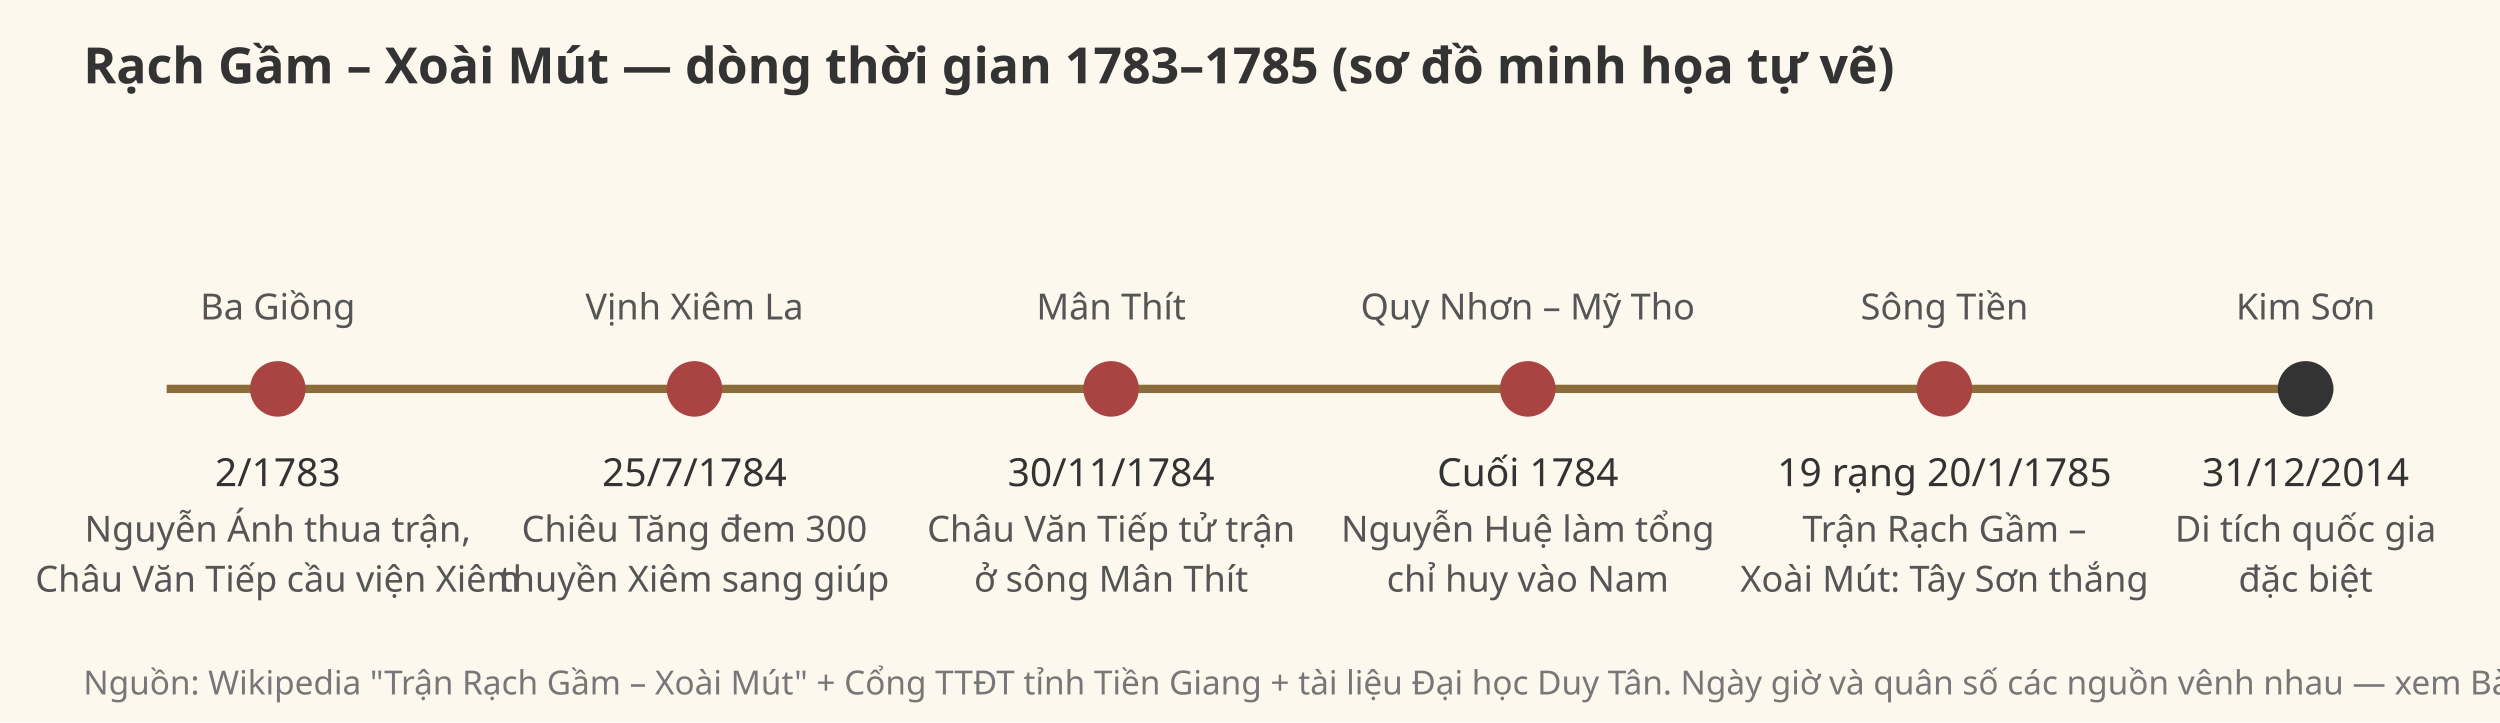
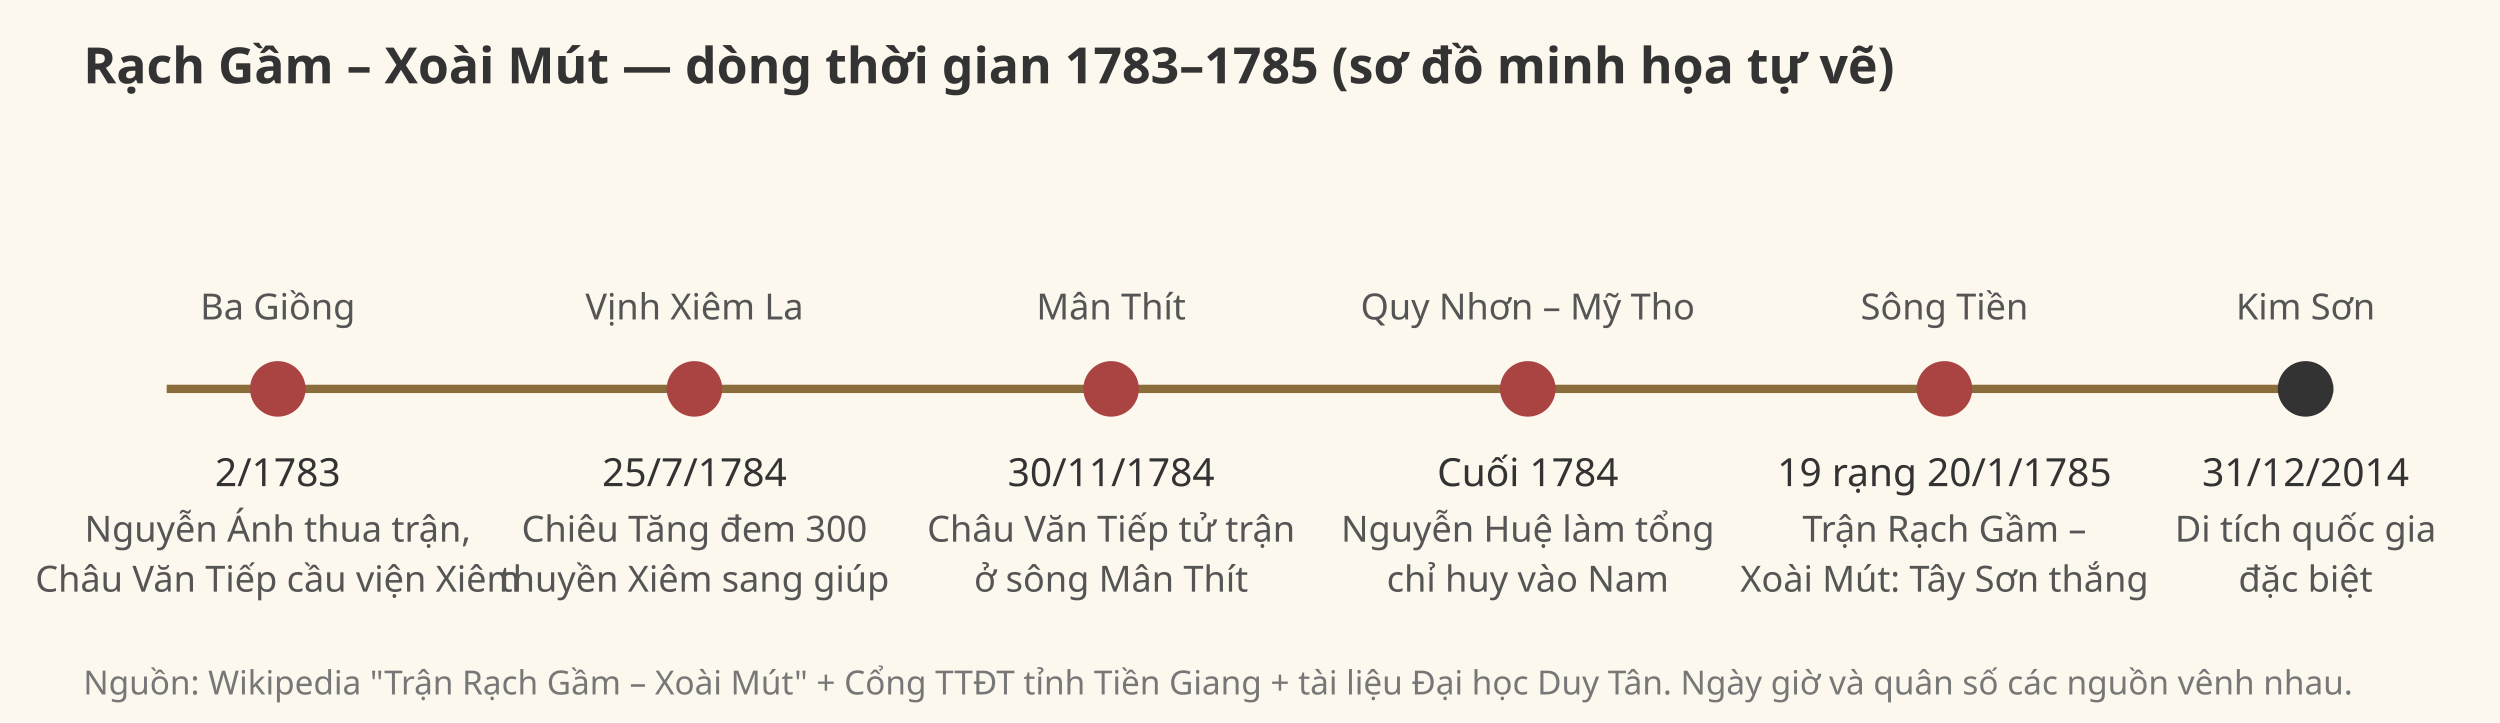
<svg xmlns="http://www.w3.org/2000/svg" width="900" height="260" viewBox="0 0 900 260" role="img" aria-label="Sơ đồ dòng thời gian trận Rạch Gầm – Xoài Mút, 1783–1785 và di tích năm 2014">
  <rect width="900" height="260" fill="#fdf8ee" />
  <text x="30" y="30" font-family="sans-serif" font-size="18" font-weight="bold" fill="#333">Rạch Gầm – Xoài Mút — dòng thời gian 1783–1785 (sơ đồ minh họa tự vẽ)</text>
  <line x1="60" y1="140" x2="840" y2="140" stroke="#8a6d3b" stroke-width="3" />
  <circle cx="100" cy="140" r="10" fill="#a94442" />
  <text x="100" y="175" text-anchor="middle" font-family="sans-serif" font-size="14" fill="#333">2/1783</text>
  <text x="100" y="195" text-anchor="middle" font-family="sans-serif" font-size="13" fill="#555">Nguyễn Ánh thua trận,</text>
  <text x="100" y="213" text-anchor="middle" font-family="sans-serif" font-size="13" fill="#555">Châu Văn Tiếp cầu viện Xiêm</text>
  <text x="100" y="115" text-anchor="middle" font-family="sans-serif" font-size="13" fill="#555">Ba Giồng</text>
  <circle cx="250" cy="140" r="10" fill="#a94442" />
  <text x="250" y="175" text-anchor="middle" font-family="sans-serif" font-size="14" fill="#333">25/7/1784</text>
  <text x="250" y="195" text-anchor="middle" font-family="sans-serif" font-size="13" fill="#555">Chiêu Tăng đem 300</text>
  <text x="250" y="213" text-anchor="middle" font-family="sans-serif" font-size="13" fill="#555">thuyền Xiêm sang giúp</text>
  <text x="250" y="115" text-anchor="middle" font-family="sans-serif" font-size="13" fill="#555">Vịnh Xiêm La</text>
  <circle cx="400" cy="140" r="10" fill="#a94442" />
  <text x="400" y="175" text-anchor="middle" font-family="sans-serif" font-size="14" fill="#333">30/11/1784</text>
  <text x="400" y="195" text-anchor="middle" font-family="sans-serif" font-size="13" fill="#555">Châu Văn Tiếp tử trận</text>
  <text x="400" y="213" text-anchor="middle" font-family="sans-serif" font-size="13" fill="#555">ở sông Mân Thít</text>
  <text x="400" y="115" text-anchor="middle" font-family="sans-serif" font-size="13" fill="#555">Mân Thít</text>
  <circle cx="550" cy="140" r="10" fill="#a94442" />
  <text x="550" y="175" text-anchor="middle" font-family="sans-serif" font-size="14" fill="#333">Cuối 1784</text>
  <text x="550" y="195" text-anchor="middle" font-family="sans-serif" font-size="13" fill="#555">Nguyễn Huệ làm tổng</text>
  <text x="550" y="213" text-anchor="middle" font-family="sans-serif" font-size="13" fill="#555">chỉ huy vào Nam</text>
  <text x="550" y="115" text-anchor="middle" font-family="sans-serif" font-size="13" fill="#555">Quy Nhơn – Mỹ Tho</text>
  <circle cx="700" cy="140" r="10" fill="#a94442" />
  <text x="700" y="175" text-anchor="middle" font-family="sans-serif" font-size="14" fill="#333">19 rạng 20/1/1785</text>
  <text x="700" y="195" text-anchor="middle" font-family="sans-serif" font-size="13" fill="#555">Trận Rạch Gầm –</text>
  <text x="700" y="213" text-anchor="middle" font-family="sans-serif" font-size="13" fill="#555">Xoài Mút: Tây Sơn thắng</text>
  <text x="700" y="115" text-anchor="middle" font-family="sans-serif" font-size="13" fill="#555">Sông Tiền</text>
  <circle cx="830" cy="140" r="10" fill="#333" />
  <text x="830" y="175" text-anchor="middle" font-family="sans-serif" font-size="14" fill="#333">31/12/2014</text>
  <text x="830" y="195" text-anchor="middle" font-family="sans-serif" font-size="13" fill="#555">Di tích quốc gia</text>
  <text x="830" y="213" text-anchor="middle" font-family="sans-serif" font-size="13" fill="#555">đặc biệt</text>
  <text x="830" y="115" text-anchor="middle" font-family="sans-serif" font-size="13" fill="#555">Kim Sơn</text>
-   <text x="30" y="250" font-family="sans-serif" font-size="12" fill="#777">Nguồn: Wikipedia "Trận Rạch Gầm – Xoài Mút" + Cổng TTĐT tỉnh Tiền Giang + tài liệu Đại học Duy Tân. Ngày giờ và quân số các nguồn vênh nhau — xem Bài 15.</text>
+   <text x="30" y="250" font-family="sans-serif" font-size="12" fill="#777">Nguồn: Wikipedia "Trận Rạch Gầm – Xoài Mút" + Cổng TTĐT tỉnh Tiền Giang + tài liệu Đại học Duy Tân. Ngày giờ và quân số các nguồn vênh nhau.</text>
</svg>
